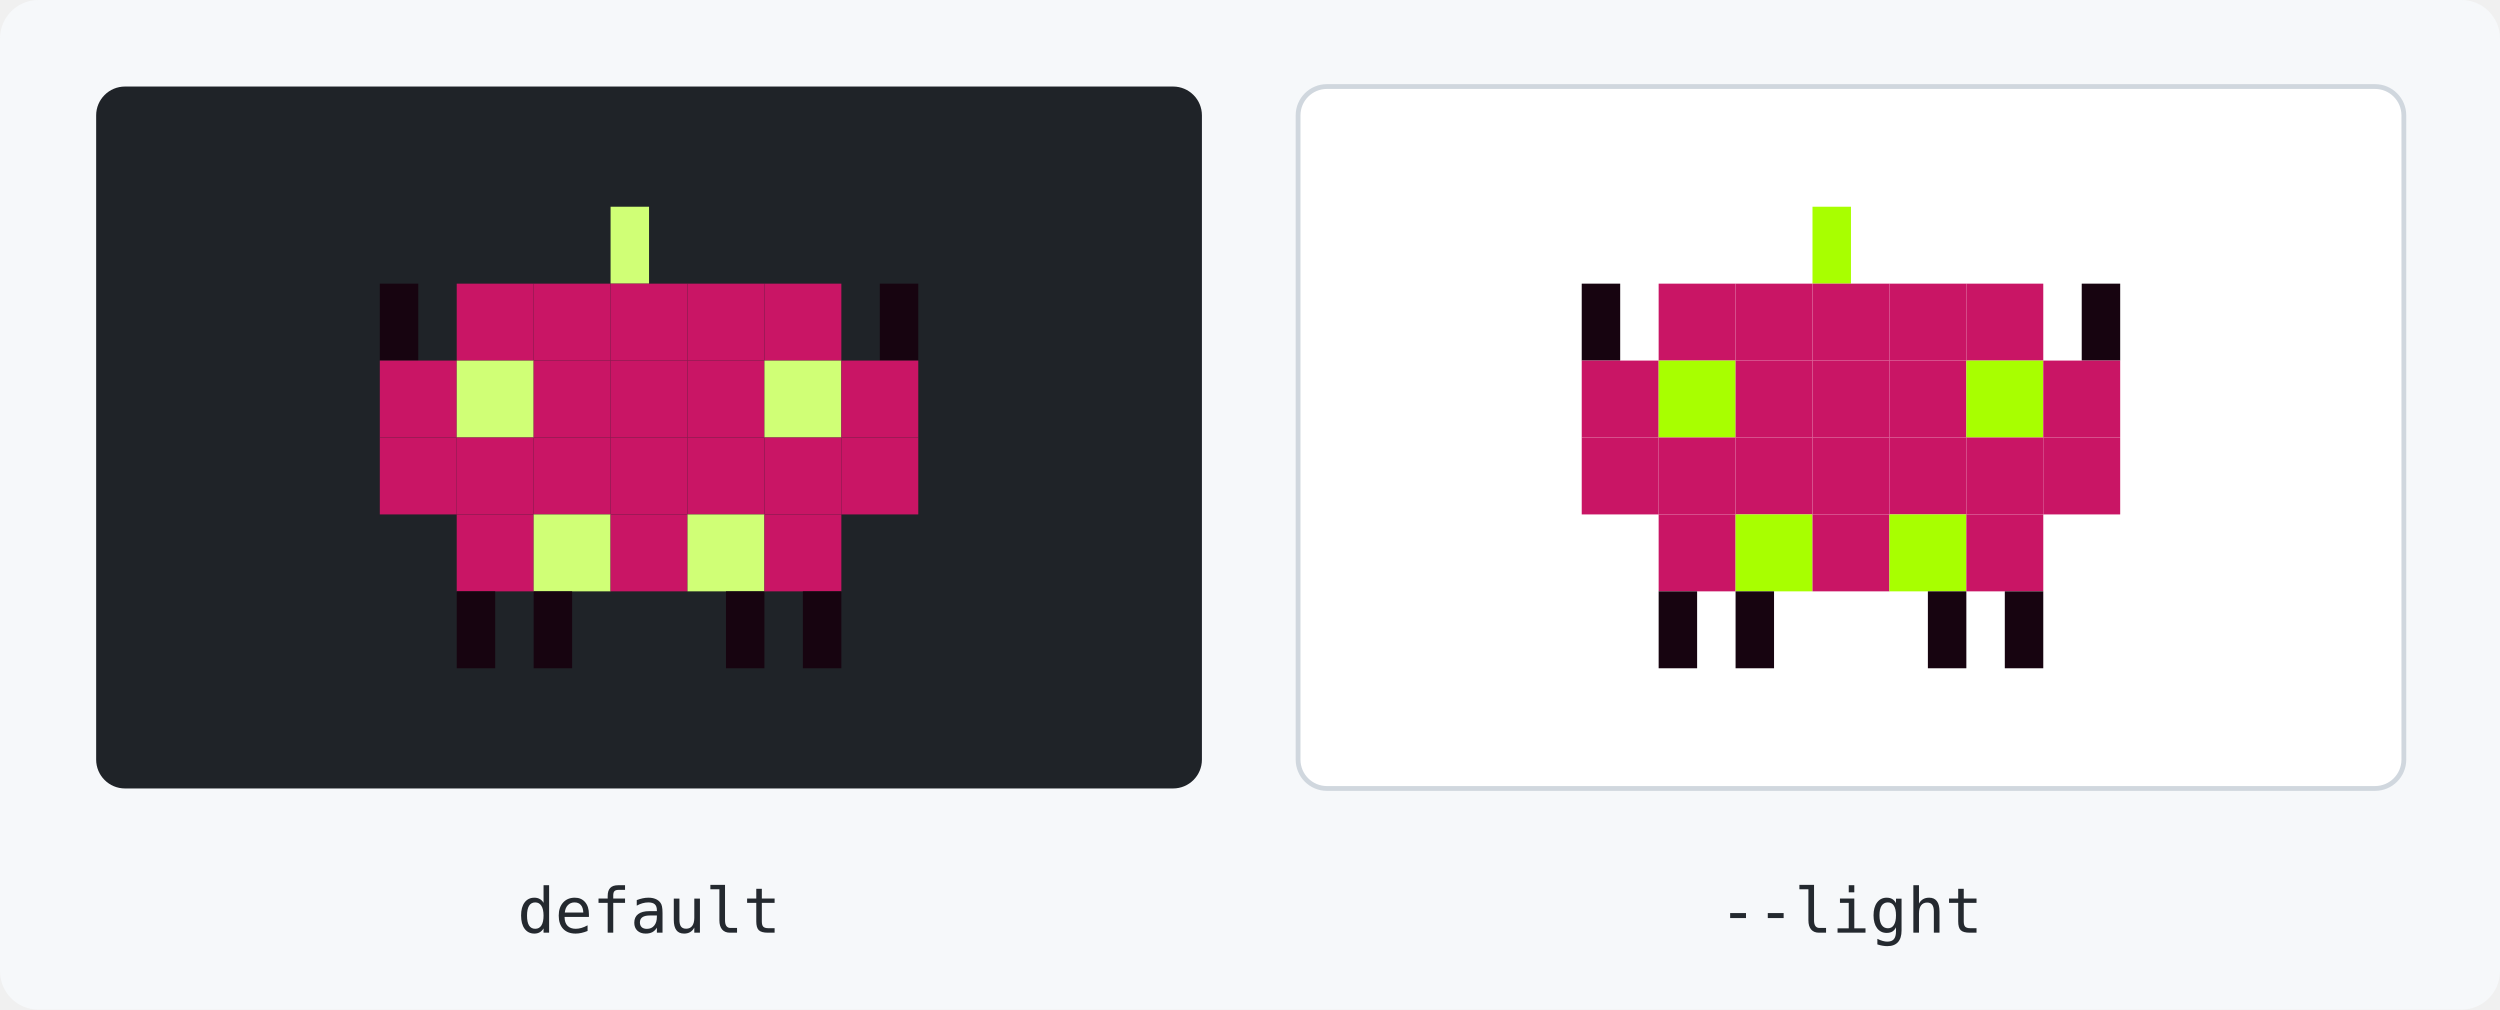
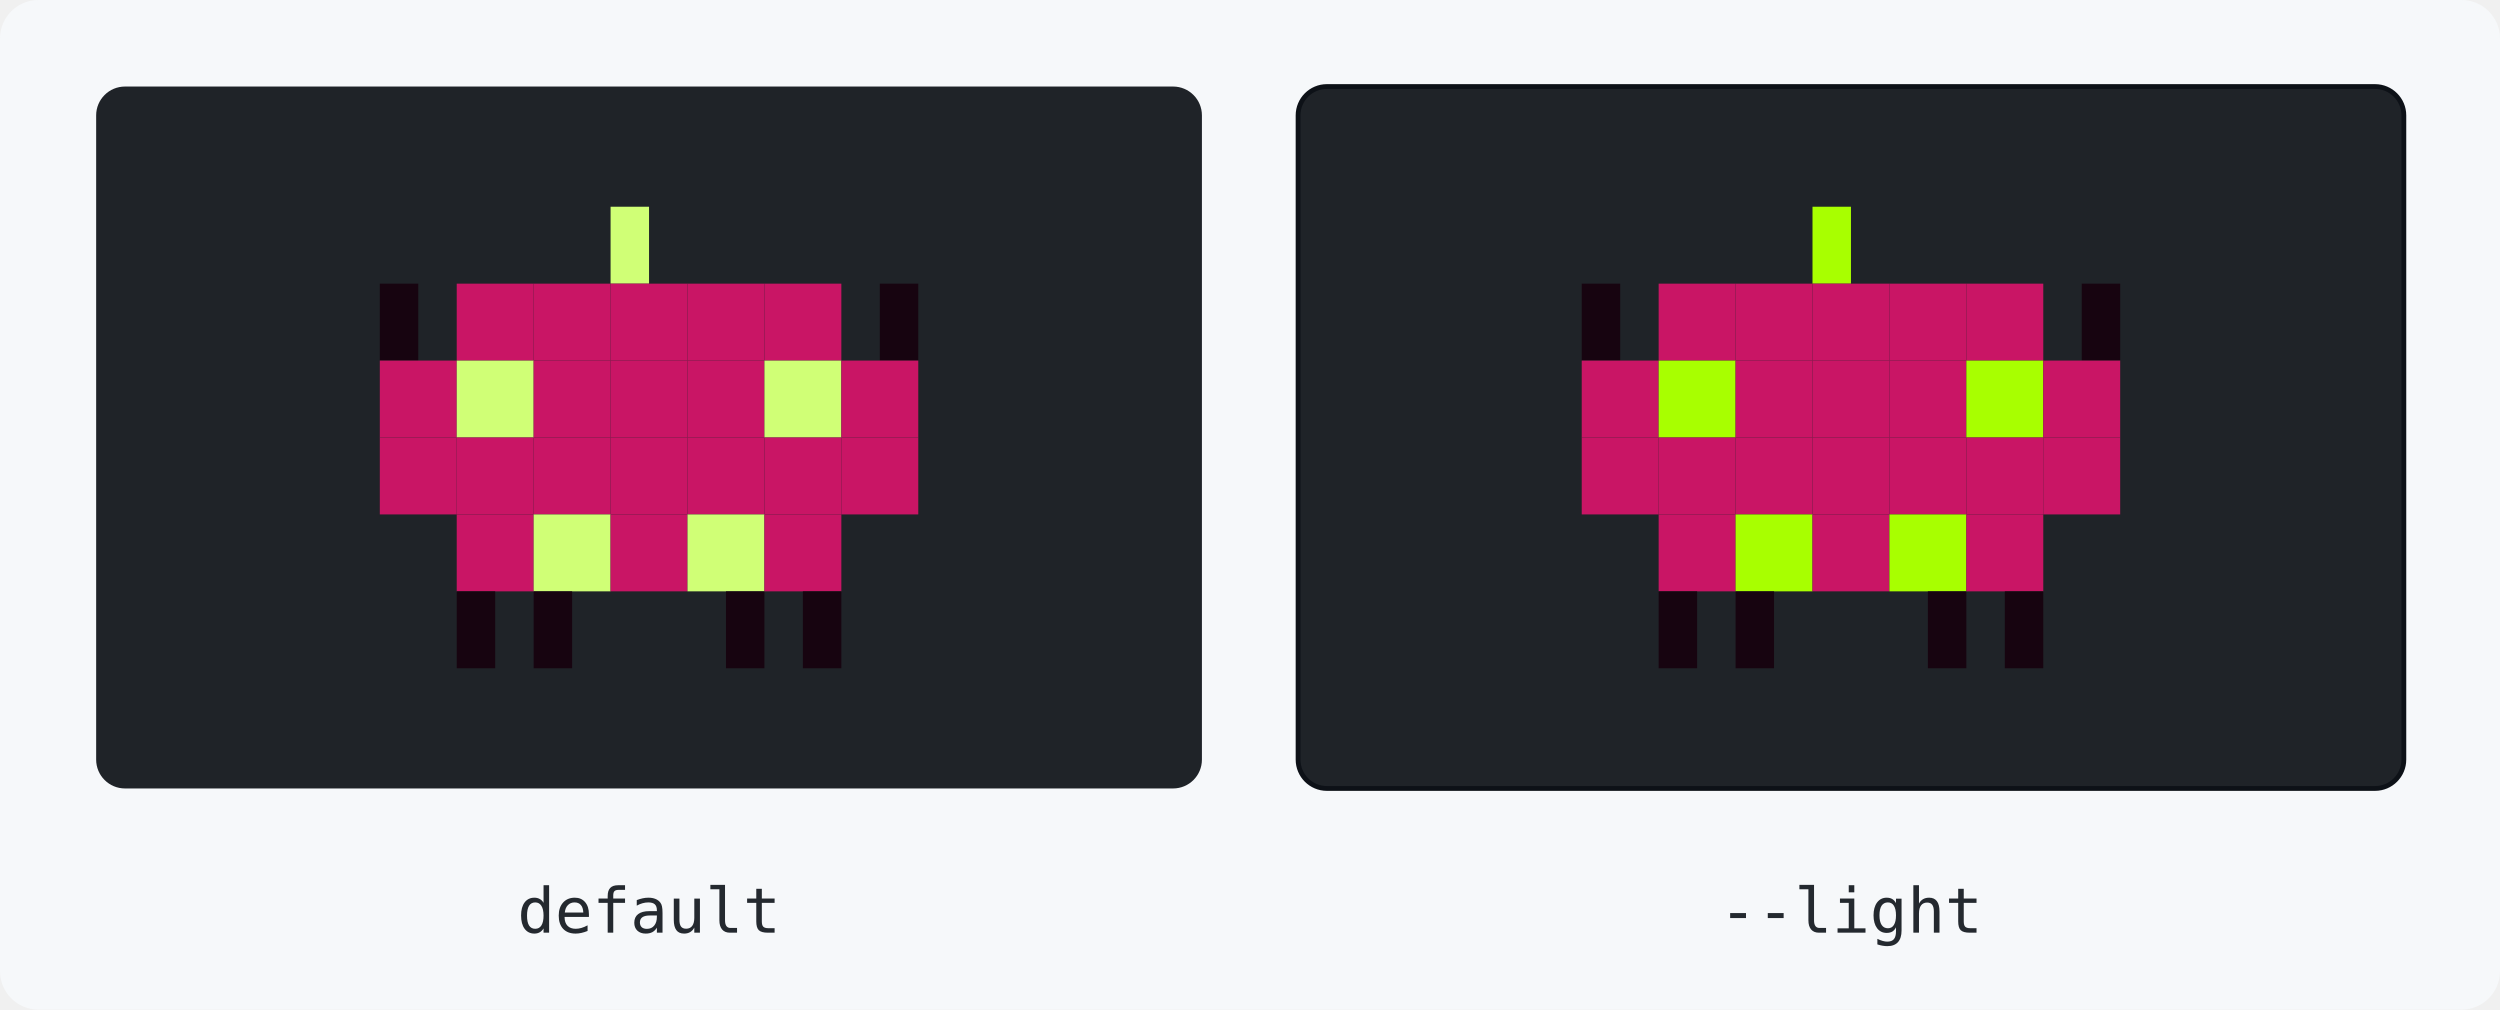
<svg xmlns="http://www.w3.org/2000/svg" width="520" height="210" viewBox="0 0 520 210" role="img" aria-label="default and --light mode clingons side by side">
  <rect width="520" height="210" rx="8" fill="#f6f8fa" />
  <rect x="20" y="18" width="230" height="146" rx="6" fill="#1f2328" />
  <rect x="127" y="43" width="8" height="16" fill="#d0ff76" />
  <rect x="79" y="59" width="8" height="16" fill="#170410" />
  <rect x="95" y="59" width="16" height="16" fill="#c91565" />
  <rect x="111" y="59" width="16" height="16" fill="#c91565" />
  <rect x="127" y="59" width="16" height="16" fill="#c91565" />
  <rect x="143" y="59" width="16" height="16" fill="#c91565" />
  <rect x="159" y="59" width="16" height="16" fill="#c91565" />
  <rect x="183" y="59" width="8" height="16" fill="#170410" />
  <rect x="79" y="75" width="16" height="16" fill="#c91565" />
  <rect x="95" y="75" width="16" height="16" fill="#d0ff76" />
  <rect x="111" y="75" width="16" height="16" fill="#c91565" />
  <rect x="127" y="75" width="16" height="16" fill="#c91565" />
  <rect x="143" y="75" width="16" height="16" fill="#c91565" />
  <rect x="159" y="75" width="16" height="16" fill="#d0ff76" />
  <rect x="175" y="75" width="16" height="16" fill="#c91565" />
  <rect x="79" y="91" width="16" height="16" fill="#c91565" />
  <rect x="95" y="91" width="16" height="16" fill="#c91565" />
  <rect x="111" y="91" width="16" height="16" fill="#c91565" />
  <rect x="127" y="91" width="16" height="16" fill="#c91565" />
  <rect x="143" y="91" width="16" height="16" fill="#c91565" />
  <rect x="159" y="91" width="16" height="16" fill="#c91565" />
  <rect x="175" y="91" width="16" height="16" fill="#c91565" />
  <rect x="95" y="107" width="16" height="16" fill="#c91565" />
  <rect x="111" y="107" width="16" height="16" fill="#d0ff76" />
  <rect x="127" y="107" width="16" height="16" fill="#c91565" />
  <rect x="143" y="107" width="16" height="16" fill="#d0ff76" />
  <rect x="159" y="107" width="16" height="16" fill="#c91565" />
  <rect x="95" y="123" width="8" height="16" fill="#170410" />
  <rect x="111" y="123" width="8" height="16" fill="#170410" />
  <rect x="151" y="123" width="8" height="16" fill="#170410" />
  <rect x="167" y="123" width="8" height="16" fill="#170410" />
-   <rect x="270" y="18" width="230" height="146" rx="6" fill="#ffffff" stroke="#d0d7de" />
+   <rect x="270" y="18" width="230" height="146" rx="6" fill="#1f2328" stroke="#0d1117" />
  <rect x="377" y="43" width="8" height="16" fill="#a8ff00" />
  <rect x="329" y="59" width="8" height="16" fill="#170410" />
  <rect x="345" y="59" width="16" height="16" fill="#c91565" />
  <rect x="361" y="59" width="16" height="16" fill="#c91565" />
  <rect x="377" y="59" width="16" height="16" fill="#c91565" />
  <rect x="393" y="59" width="16" height="16" fill="#c91565" />
  <rect x="409" y="59" width="16" height="16" fill="#c91565" />
  <rect x="433" y="59" width="8" height="16" fill="#170410" />
  <rect x="329" y="75" width="16" height="16" fill="#c91565" />
  <rect x="345" y="75" width="16" height="16" fill="#a8ff00" />
  <rect x="361" y="75" width="16" height="16" fill="#c91565" />
  <rect x="377" y="75" width="16" height="16" fill="#c91565" />
  <rect x="393" y="75" width="16" height="16" fill="#c91565" />
  <rect x="409" y="75" width="16" height="16" fill="#a8ff00" />
  <rect x="425" y="75" width="16" height="16" fill="#c91565" />
  <rect x="329" y="91" width="16" height="16" fill="#c91565" />
  <rect x="345" y="91" width="16" height="16" fill="#c91565" />
  <rect x="361" y="91" width="16" height="16" fill="#c91565" />
  <rect x="377" y="91" width="16" height="16" fill="#c91565" />
  <rect x="393" y="91" width="16" height="16" fill="#c91565" />
  <rect x="409" y="91" width="16" height="16" fill="#c91565" />
  <rect x="425" y="91" width="16" height="16" fill="#c91565" />
  <rect x="345" y="107" width="16" height="16" fill="#c91565" />
  <rect x="361" y="107" width="16" height="16" fill="#a8ff00" />
  <rect x="377" y="107" width="16" height="16" fill="#c91565" />
  <rect x="393" y="107" width="16" height="16" fill="#a8ff00" />
  <rect x="409" y="107" width="16" height="16" fill="#c91565" />
  <rect x="345" y="123" width="8" height="16" fill="#170410" />
  <rect x="361" y="123" width="8" height="16" fill="#170410" />
  <rect x="401" y="123" width="8" height="16" fill="#170410" />
  <rect x="417" y="123" width="8" height="16" fill="#170410" />
  <text x="135" y="194" text-anchor="middle" font-family="ui-monospace, SFMono-Regular, Menlo, Consolas, monospace" font-size="13" font-weight="400" fill="#24292f">default</text>
  <text x="385" y="194" text-anchor="middle" font-family="ui-monospace, SFMono-Regular, Menlo, Consolas, monospace" font-size="13" font-weight="400" fill="#24292f">--light</text>
</svg>
